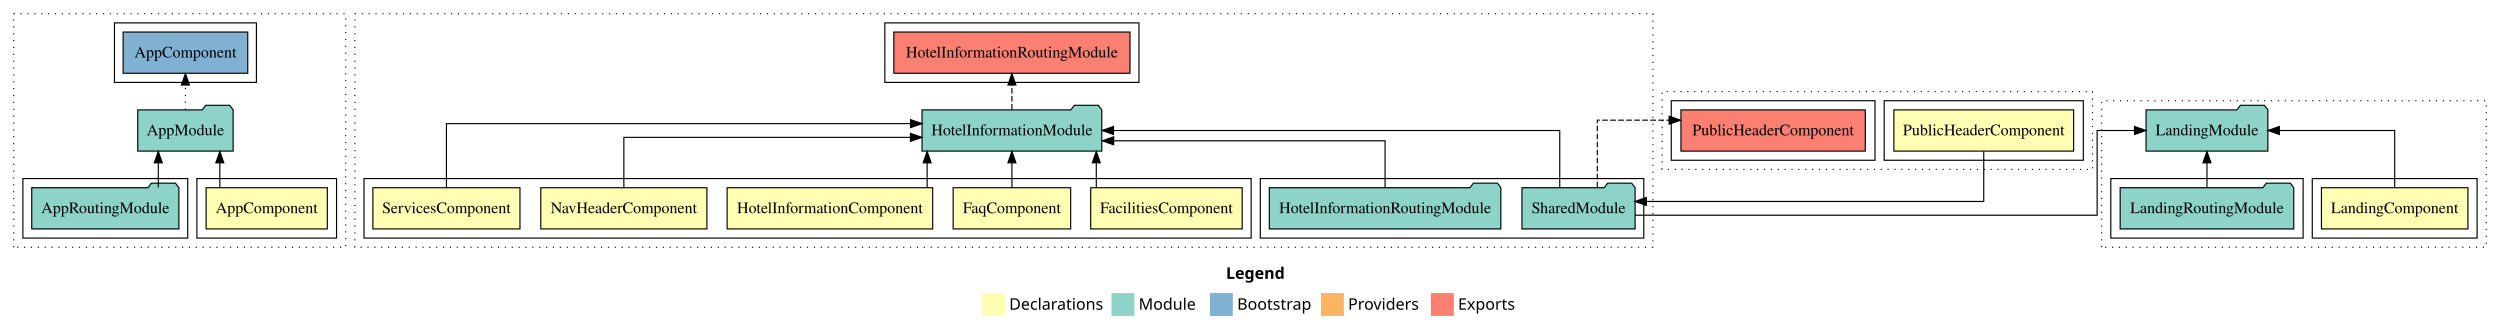
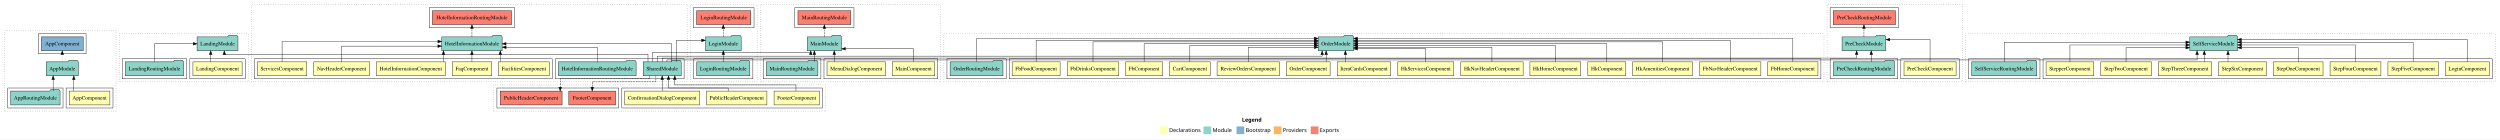
- <svg xmlns="http://www.w3.org/2000/svg" width="2184pt" height="290pt" viewBox="0.00 0.00 2184.00 290.00">
-   <g id="graph0" class="graph" transform="scale(1 1) rotate(0) translate(4 286)">
-     <polygon fill="white" stroke="transparent" points="-4,4 -4,-286 2180,-286 2180,4 -4,4" />
-     <text text-anchor="start" x="1067.01" y="-42.4" font-family="sans-serif" font-weight="bold" font-size="14.00">Legend</text>
-     <polygon fill="#ffffb3" stroke="transparent" points="854,-10 854,-30 874,-30 874,-10 854,-10" />
-     <text text-anchor="start" x="877.63" y="-15.4" font-family="sans-serif" font-size="14.00">  Declarations</text>
-     <polygon fill="#8dd3c7" stroke="transparent" points="967,-10 967,-30 987,-30 987,-10 967,-10" />
-     <text text-anchor="start" x="990.73" y="-15.4" font-family="sans-serif" font-size="14.00">  Module</text>
-     <polygon fill="#80b1d3" stroke="transparent" points="1053,-10 1053,-30 1073,-30 1073,-10 1053,-10" />
-     <text text-anchor="start" x="1076.78" y="-15.4" font-family="sans-serif" font-size="14.00">  Bootstrap</text>
-     <polygon fill="#fdb462" stroke="transparent" points="1150,-10 1150,-30 1170,-30 1170,-10 1150,-10" />
-     <text text-anchor="start" x="1173.67" y="-15.4" font-family="sans-serif" font-size="14.00">  Providers</text>
-     <polygon fill="#fb8072" stroke="transparent" points="1246,-10 1246,-30 1266,-30 1266,-10 1246,-10" />
-     <text text-anchor="start" x="1269.73" y="-15.4" font-family="sans-serif" font-size="14.00">  Exports</text>
+ <svg xmlns="http://www.w3.org/2000/svg" width="6505pt" height="363pt" viewBox="0.00 0.00 6505.00 363.00">
+   <g id="graph0" class="graph" transform="scale(1 1) rotate(0) translate(4 359)">
+     <polygon fill="white" stroke="transparent" points="-4,4 -4,-359 6501,-359 6501,4 -4,4" />
+     <text text-anchor="start" x="3227.51" y="-42.4" font-family="sans-serif" font-weight="bold" font-size="14.00">Legend</text>
+     <polygon fill="#ffffb3" stroke="transparent" points="3014.5,-10 3014.5,-30 3034.5,-30 3034.5,-10 3014.5,-10" />
+     <text text-anchor="start" x="3038.13" y="-15.4" font-family="sans-serif" font-size="14.00">  Declarations</text>
+     <polygon fill="#8dd3c7" stroke="transparent" points="3127.5,-10 3127.5,-30 3147.5,-30 3147.5,-10 3127.5,-10" />
+     <text text-anchor="start" x="3151.23" y="-15.4" font-family="sans-serif" font-size="14.00">  Module</text>
+     <polygon fill="#80b1d3" stroke="transparent" points="3213.5,-10 3213.5,-30 3233.5,-30 3233.5,-10 3213.5,-10" />
+     <text text-anchor="start" x="3237.28" y="-15.4" font-family="sans-serif" font-size="14.00">  Bootstrap</text>
+     <polygon fill="#fdb462" stroke="transparent" points="3310.5,-10 3310.5,-30 3330.5,-30 3330.5,-10 3310.5,-10" />
+     <text text-anchor="start" x="3334.17" y="-15.4" font-family="sans-serif" font-size="14.00">  Providers</text>
+     <polygon fill="#fb8072" stroke="transparent" points="3406.5,-10 3406.5,-30 3426.5,-30 3426.5,-10 3406.5,-10" />
+     <text text-anchor="start" x="3430.23" y="-15.4" font-family="sans-serif" font-size="14.00">  Exports</text>
    <g id="clust1" class="cluster">
-       <polygon fill="none" stroke="black" stroke-dasharray="1,5" points="8,-70 8,-274 298,-274 298,-70 8,-70" />
+       <polygon fill="none" stroke="black" stroke-dasharray="1,5" points="8,-70 8,-279 298,-279 298,-70 8,-70" />
    </g>
    <g id="clust2" class="cluster">
      <polygon fill="none" stroke="black" points="168,-78 168,-130 290,-130 290,-78 168,-78" />
    </g>
    <g id="clust4" class="cluster">
      <polygon fill="none" stroke="black" points="16,-78 16,-130 160,-130 160,-78 16,-78" />
    </g>
    <g id="clust6" class="cluster">
-       <polygon fill="none" stroke="black" points="96,-214 96,-266 220,-266 220,-214 96,-214" />
+       <polygon fill="none" stroke="black" points="96,-219 96,-271 220,-271 220,-219 96,-219" />
    </g>
    <g id="clust14" class="cluster">
-       <polygon fill="none" stroke="black" stroke-dasharray="1,5" points="306,-70 306,-274 1440,-274 1440,-70 306,-70" />
+       <polygon fill="none" stroke="black" stroke-dasharray="1,5" points="650,-146 650,-347 1784,-347 1784,-146 650,-146" />
    </g>
    <g id="clust15" class="cluster">
-       <polygon fill="none" stroke="black" points="314,-78 314,-130 1089,-130 1089,-78 314,-78" />
+       <polygon fill="none" stroke="black" points="658,-154 658,-206 1433,-206 1433,-154 658,-154" />
    </g>
    <g id="clust21" class="cluster">
-       <polygon fill="none" stroke="black" points="1097,-78 1097,-130 1432,-130 1432,-78 1097,-78" />
+       <polygon fill="none" stroke="black" points="1441,-154 1441,-206 1776,-206 1776,-154 1441,-154" />
    </g>
    <g id="clust22" class="cluster">
-       <polygon fill="none" stroke="black" points="769,-214 769,-266 991,-266 991,-214 769,-214" />
+       <polygon fill="none" stroke="black" points="1113,-287 1113,-339 1335,-339 1335,-287 1113,-287" />
    </g>
    <g id="clust31" class="cluster">
-       <polygon fill="none" stroke="black" stroke-dasharray="1,5" points="1832,-70 1832,-198 2168,-198 2168,-70 1832,-70" />
+       <polygon fill="none" stroke="black" stroke-dasharray="1,5" points="306,-146 306,-271 642,-271 642,-146 306,-146" />
    </g>
    <g id="clust32" class="cluster">
-       <polygon fill="none" stroke="black" points="2016,-78 2016,-130 2160,-130 2160,-78 2016,-78" />
+       <polygon fill="none" stroke="black" points="490,-154 490,-206 634,-206 634,-154 490,-154" />
    </g>
    <g id="clust34" class="cluster">
-       <polygon fill="none" stroke="black" points="1840,-78 1840,-130 2008,-130 2008,-78 1840,-78" />
-     </g>
-     <g id="clust50" class="cluster">
-       <polygon fill="none" stroke="black" stroke-dasharray="1,5" points="1448,-138 1448,-206 1824,-206 1824,-138 1448,-138" />
-     </g>
-     <g id="clust51" class="cluster">
-       <polygon fill="none" stroke="black" points="1642,-146 1642,-198 1816,-198 1816,-146 1642,-146" />
-     </g>
-     <g id="clust54" class="cluster">
-       <polygon fill="none" stroke="black" points="1456,-146 1456,-198 1634,-198 1634,-146 1456,-146" />
+       <polygon fill="none" stroke="black" points="314,-154 314,-206 482,-206 482,-154 314,-154" />
+     </g>
+     <g id="clust44" class="cluster">
+       <polygon fill="none" stroke="black" stroke-dasharray="1,5" points="1792,-146 1792,-347 1966,-347 1966,-146 1792,-146" />
+     </g>
+     <g id="clust46" class="cluster">
+       <polygon fill="none" stroke="black" points="1801,-154 1801,-206 1955,-206 1955,-154 1801,-154" />
+     </g>
+     <g id="clust47" class="cluster">
+       <polygon fill="none" stroke="black" points="1800,-287 1800,-339 1958,-339 1958,-287 1800,-287" />
+     </g>
+     <g id="clust56" class="cluster">
+       <polygon fill="none" stroke="black" stroke-dasharray="1,5" points="1974,-146 1974,-347 2444,-347 2444,-146 1974,-146" />
+     </g>
+     <g id="clust57" class="cluster">
+       <polygon fill="none" stroke="black" points="2140,-154 2140,-206 2436,-206 2436,-154 2140,-154" />
+     </g>
+     <g id="clust60" class="cluster">
+       <polygon fill="none" stroke="black" points="1982,-154 1982,-206 2132,-206 2132,-154 1982,-154" />
+     </g>
+     <g id="clust61" class="cluster">
+       <polygon fill="none" stroke="black" points="2064,-287 2064,-339 2218,-339 2218,-287 2064,-287" />
+     </g>
+     <g id="clust76" class="cluster">
+       <polygon fill="none" stroke="black" stroke-dasharray="1,5" points="2452,-146 2452,-271 4742,-271 4742,-146 2452,-146" />
+     </g>
+     <g id="clust77" class="cluster">
+       <polygon fill="none" stroke="black" points="2622,-154 2622,-206 4734,-206 4734,-154 2622,-154" />
+     </g>
+     <g id="clust92" class="cluster">
+       <polygon fill="none" stroke="black" points="2460,-154 2460,-206 2614,-206 2614,-154 2460,-154" />
+     </g>
+     <g id="clust102" class="cluster">
+       <polygon fill="none" stroke="black" stroke-dasharray="1,5" points="4750,-146 4750,-347 5102,-347 5102,-146 4750,-146" />
+     </g>
+     <g id="clust103" class="cluster">
+       <polygon fill="none" stroke="black" points="4942,-154 4942,-206 5094,-206 5094,-154 4942,-154" />
+     </g>
+     <g id="clust105" class="cluster">
+       <polygon fill="none" stroke="black" points="4758,-154 4758,-206 4934,-206 4934,-154 4758,-154" />
+     </g>
+     <g id="clust106" class="cluster">
+       <polygon fill="none" stroke="black" points="4758,-287 4758,-339 4936,-339 4936,-287 4758,-287" />
+     </g>
+     <g id="clust115" class="cluster">
+       <polygon fill="none" stroke="black" stroke-dasharray="1,5" points="5110,-146 5110,-271 6489,-271 6489,-146 5110,-146" />
+     </g>
+     <g id="clust116" class="cluster">
+       <polygon fill="none" stroke="black" points="5312,-154 5312,-206 6481,-206 6481,-154 5312,-154" />
+     </g>
+     <g id="clust125" class="cluster">
+       <polygon fill="none" stroke="black" points="5118,-154 5118,-206 5304,-206 5304,-154 5118,-154" />
+     </g>
+     <g id="clust135" class="cluster">
+       <polygon fill="none" stroke="black" stroke-dasharray="1,5" points="1281,-70 1281,-138 2144,-138 2144,-70 1281,-70" />
+     </g>
+     <g id="clust136" class="cluster">
+       <polygon fill="none" stroke="black" points="1614,-78 1614,-130 2136,-130 2136,-78 1614,-78" />
+     </g>
+     <g id="clust141" class="cluster">
+       <polygon fill="none" stroke="black" points="1289,-78 1289,-130 1606,-130 1606,-78 1289,-78" />
    </g>
    <g id="node1" class="node">
      <polygon fill="#ffffb3" stroke="black" points="281.94,-122 176.06,-122 176.06,-86 281.94,-86 281.94,-122" />
      <text text-anchor="middle" x="229" y="-99.8" font-family="Times,serif" font-size="14.00">AppComponent</text>
    </g>
    <g id="node2" class="node">
-       <polygon fill="#8dd3c7" stroke="black" points="199.66,-190 196.66,-194 175.66,-194 172.66,-190 116.34,-190 116.34,-154 199.66,-154 199.66,-190" />
-       <text text-anchor="middle" x="158" y="-167.8" font-family="Times,serif" font-size="14.00">AppModule</text>
+       <polygon fill="#8dd3c7" stroke="black" points="199.66,-198 196.66,-202 175.66,-202 172.66,-198 116.34,-198 116.34,-162 199.66,-162 199.66,-198" />
+       <text text-anchor="middle" x="158" y="-175.8" font-family="Times,serif" font-size="14.00">AppModule</text>
    </g>
    <g id="edge1" class="edge">
-       <path fill="none" stroke="black" d="M188.05,-122.22C188.05,-122.22 188.05,-143.73 188.05,-143.73" />
-       <polygon fill="black" stroke="black" points="184.55,-143.73 188.05,-153.73 191.55,-143.73 184.55,-143.73" />
+       <path fill="none" stroke="black" d="M188.05,-122.01C188.05,-122.01 188.05,-151.85 188.05,-151.85" />
+       <polygon fill="black" stroke="black" points="184.55,-151.85 188.05,-161.85 191.55,-151.85 184.55,-151.85" />
    </g>
    <g id="node4" class="node">
-       <polygon fill="#80b1d3" stroke="black" points="212.44,-258 103.56,-258 103.56,-222 212.44,-222 212.44,-258" />
-       <text text-anchor="middle" x="158" y="-235.8" font-family="Times,serif" font-size="14.00">AppComponent </text>
+       <polygon fill="#80b1d3" stroke="black" points="212.44,-263 103.56,-263 103.56,-227 212.44,-227 212.44,-263" />
+       <text text-anchor="middle" x="158" y="-240.8" font-family="Times,serif" font-size="14.00">AppComponent </text>
    </g>
    <g id="edge3" class="edge">
-       <path fill="none" stroke="black" stroke-dasharray="1,5" d="M158,-190.22C158,-190.22 158,-211.73 158,-211.73" />
-       <polygon fill="black" stroke="black" points="154.5,-211.73 158,-221.73 161.5,-211.73 154.5,-211.73" />
+       <path fill="none" stroke="black" stroke-dasharray="1,5" d="M158,-198.11C158,-198.11 158,-216.99 158,-216.99" />
+       <polygon fill="black" stroke="black" points="154.5,-216.99 158,-226.99 161.5,-216.99 154.5,-216.99" />
    </g>
    <g id="node3" class="node">
      <polygon fill="#8dd3c7" stroke="black" points="152.27,-122 149.27,-126 128.27,-126 125.27,-122 23.73,-122 23.73,-86 152.27,-86 152.27,-122" />
      <text text-anchor="middle" x="88" y="-99.8" font-family="Times,serif" font-size="14.00">AppRoutingModule</text>
    </g>
    <g id="edge2" class="edge">
-       <path fill="none" stroke="black" d="M134.28,-122.22C134.28,-122.22 134.28,-143.73 134.28,-143.73" />
-       <polygon fill="black" stroke="black" points="130.78,-143.73 134.28,-153.73 137.78,-143.73 130.78,-143.73" />
+       <path fill="none" stroke="black" d="M134.28,-122.01C134.28,-122.01 134.28,-151.85 134.28,-151.85" />
+       <polygon fill="black" stroke="black" points="130.78,-151.85 134.28,-161.85 137.78,-151.85 130.78,-151.85" />
    </g>
    <g id="node5" class="node">
-       <polygon fill="#ffffb3" stroke="black" points="1081.16,-122 948.84,-122 948.84,-86 1081.16,-86 1081.16,-122" />
-       <text text-anchor="middle" x="1015" y="-99.8" font-family="Times,serif" font-size="14.00">FacilitiesComponent</text>
+       <polygon fill="#ffffb3" stroke="black" points="1425.16,-198 1292.84,-198 1292.84,-162 1425.16,-162 1425.16,-198" />
+       <text text-anchor="middle" x="1359" y="-175.8" font-family="Times,serif" font-size="14.00">FacilitiesComponent</text>
    </g>
    <g id="node10" class="node">
-       <polygon fill="#8dd3c7" stroke="black" points="958.52,-190 955.52,-194 934.52,-194 931.52,-190 801.48,-190 801.48,-154 958.52,-154 958.52,-190" />
-       <text text-anchor="middle" x="880" y="-167.8" font-family="Times,serif" font-size="14.00">HotelInformationModule</text>
+       <polygon fill="#8dd3c7" stroke="black" points="1302.52,-263 1299.52,-267 1278.52,-267 1275.52,-263 1145.48,-263 1145.48,-227 1302.52,-227 1302.52,-263" />
+       <text text-anchor="middle" x="1224" y="-240.8" font-family="Times,serif" font-size="14.00">HotelInformationModule</text>
    </g>
    <g id="edge4" class="edge">
-       <path fill="none" stroke="black" d="M953.72,-122.22C953.72,-122.22 953.72,-143.73 953.72,-143.73" />
-       <polygon fill="black" stroke="black" points="950.22,-143.73 953.72,-153.73 957.22,-143.73 950.22,-143.73" />
+       <path fill="none" stroke="black" d="M1297.72,-198.11C1297.72,-198.11 1297.72,-216.99 1297.72,-216.99" />
+       <polygon fill="black" stroke="black" points="1294.22,-216.99 1297.72,-226.99 1301.22,-216.99 1294.22,-216.99" />
    </g>
    <g id="node6" class="node">
-       <polygon fill="#ffffb3" stroke="black" points="931.33,-122 828.67,-122 828.67,-86 931.33,-86 931.33,-122" />
-       <text text-anchor="middle" x="880" y="-99.8" font-family="Times,serif" font-size="14.00">FaqComponent</text>
+       <polygon fill="#ffffb3" stroke="black" points="1275.33,-198 1172.67,-198 1172.67,-162 1275.33,-162 1275.33,-198" />
+       <text text-anchor="middle" x="1224" y="-175.8" font-family="Times,serif" font-size="14.00">FaqComponent</text>
    </g>
    <g id="edge5" class="edge">
-       <path fill="none" stroke="black" d="M880,-122.22C880,-122.22 880,-143.73 880,-143.73" />
-       <polygon fill="black" stroke="black" points="876.5,-143.73 880,-153.73 883.5,-143.73 876.5,-143.73" />
+       <path fill="none" stroke="black" d="M1224,-198.11C1224,-198.11 1224,-216.99 1224,-216.99" />
+       <polygon fill="black" stroke="black" points="1220.5,-216.99 1224,-226.99 1227.5,-216.99 1220.5,-216.99" />
    </g>
    <g id="node7" class="node">
-       <polygon fill="#ffffb3" stroke="black" points="810.8,-122 631.2,-122 631.2,-86 810.8,-86 810.8,-122" />
-       <text text-anchor="middle" x="721" y="-99.8" font-family="Times,serif" font-size="14.00">HotelInformationComponent</text>
+       <polygon fill="#ffffb3" stroke="black" points="1154.8,-198 975.2,-198 975.2,-162 1154.8,-162 1154.8,-198" />
+       <text text-anchor="middle" x="1065" y="-175.8" font-family="Times,serif" font-size="14.00">HotelInformationComponent</text>
    </g>
    <g id="edge6" class="edge">
-       <path fill="none" stroke="black" d="M805.95,-122.22C805.95,-122.22 805.95,-143.73 805.95,-143.73" />
-       <polygon fill="black" stroke="black" points="802.45,-143.73 805.95,-153.73 809.45,-143.73 802.45,-143.73" />
+       <path fill="none" stroke="black" d="M1149.95,-198.11C1149.95,-198.11 1149.95,-216.99 1149.95,-216.99" />
+       <polygon fill="black" stroke="black" points="1146.45,-216.99 1149.95,-226.99 1153.45,-216.99 1146.45,-216.99" />
    </g>
    <g id="node8" class="node">
-       <polygon fill="#ffffb3" stroke="black" points="613.56,-122 468.44,-122 468.44,-86 613.56,-86 613.56,-122" />
-       <text text-anchor="middle" x="541" y="-99.8" font-family="Times,serif" font-size="14.00">NavHeaderComponent</text>
+       <polygon fill="#ffffb3" stroke="black" points="957.56,-198 812.44,-198 812.44,-162 957.56,-162 957.56,-198" />
+       <text text-anchor="middle" x="885" y="-175.8" font-family="Times,serif" font-size="14.00">NavHeaderComponent</text>
    </g>
    <g id="edge7" class="edge">
-       <path fill="none" stroke="black" d="M541,-122.27C541,-140.56 541,-166 541,-166 541,-166 791.37,-166 791.37,-166" />
-       <polygon fill="black" stroke="black" points="791.37,-169.5 801.37,-166 791.37,-162.5 791.37,-169.5" />
+       <path fill="none" stroke="black" d="M885,-198.02C885,-215.37 885,-239 885,-239 885,-239 1135.37,-239 1135.37,-239" />
+       <polygon fill="black" stroke="black" points="1135.37,-242.5 1145.37,-239 1135.37,-235.5 1135.37,-242.5" />
    </g>
    <g id="node9" class="node">
-       <polygon fill="#ffffb3" stroke="black" points="450.25,-122 321.75,-122 321.75,-86 450.25,-86 450.25,-122" />
-       <text text-anchor="middle" x="386" y="-99.8" font-family="Times,serif" font-size="14.00">ServicesComponent</text>
+       <polygon fill="#ffffb3" stroke="black" points="794.25,-198 665.75,-198 665.75,-162 794.25,-162 794.25,-198" />
+       <text text-anchor="middle" x="730" y="-175.8" font-family="Times,serif" font-size="14.00">ServicesComponent</text>
    </g>
    <g id="edge8" class="edge">
-       <path fill="none" stroke="black" d="M386,-122.29C386,-144.21 386,-178 386,-178 386,-178 791.45,-178 791.45,-178" />
-       <polygon fill="black" stroke="black" points="791.45,-181.5 801.45,-178 791.45,-174.5 791.45,-181.5" />
+       <path fill="none" stroke="black" d="M730,-198.28C730,-219.32 730,-251 730,-251 730,-251 1135.45,-251 1135.45,-251" />
+       <polygon fill="black" stroke="black" points="1135.45,-254.5 1145.45,-251 1135.45,-247.5 1135.45,-254.5" />
    </g>
    <g id="node13" class="node">
-       <polygon fill="#fb8072" stroke="black" points="983.14,-258 776.86,-258 776.86,-222 983.14,-222 983.14,-258" />
-       <text text-anchor="middle" x="880" y="-235.8" font-family="Times,serif" font-size="14.00">HotelInformationRoutingModule </text>
+       <polygon fill="#fb8072" stroke="black" points="1327.14,-331 1120.86,-331 1120.86,-295 1327.14,-295 1327.14,-331" />
+       <text text-anchor="middle" x="1224" y="-308.8" font-family="Times,serif" font-size="14.00">HotelInformationRoutingModule </text>
    </g>
    <g id="edge11" class="edge">
-       <path fill="none" stroke="black" stroke-dasharray="5,2" d="M880,-190.22C880,-190.22 880,-211.73 880,-211.73" />
-       <polygon fill="black" stroke="black" points="876.5,-211.73 880,-221.73 883.5,-211.73 876.5,-211.73" />
+       <path fill="none" stroke="black" stroke-dasharray="5,2" d="M1224,-263.22C1224,-263.22 1224,-284.73 1224,-284.73" />
+       <polygon fill="black" stroke="black" points="1220.5,-284.73 1224,-294.73 1227.5,-284.73 1220.5,-284.73" />
    </g>
    <g id="node11" class="node">
-       <polygon fill="#8dd3c7" stroke="black" points="1307.14,-122 1304.14,-126 1283.14,-126 1280.14,-122 1104.86,-122 1104.86,-86 1307.14,-86 1307.14,-122" />
-       <text text-anchor="middle" x="1206" y="-99.8" font-family="Times,serif" font-size="14.00">HotelInformationRoutingModule</text>
+       <polygon fill="#8dd3c7" stroke="black" points="1651.14,-198 1648.14,-202 1627.14,-202 1624.14,-198 1448.86,-198 1448.86,-162 1651.14,-162 1651.14,-198" />
+       <text text-anchor="middle" x="1550" y="-175.8" font-family="Times,serif" font-size="14.00">HotelInformationRoutingModule</text>
    </g>
    <g id="edge9" class="edge">
-       <path fill="none" stroke="black" d="M1206,-122.02C1206,-139.37 1206,-163 1206,-163 1206,-163 968.92,-163 968.92,-163" />
-       <polygon fill="black" stroke="black" points="968.92,-159.5 958.92,-163 968.92,-166.5 968.92,-159.5" />
+       <path fill="none" stroke="black" d="M1550,-198.03C1550,-214.4 1550,-236 1550,-236 1550,-236 1312.92,-236 1312.92,-236" />
+       <polygon fill="black" stroke="black" points="1312.92,-232.5 1302.92,-236 1312.92,-239.5 1312.92,-232.5" />
    </g>
    <g id="node12" class="node">
-       <polygon fill="#8dd3c7" stroke="black" points="1424.42,-122 1421.42,-126 1400.42,-126 1397.42,-122 1325.58,-122 1325.58,-86 1424.42,-86 1424.42,-122" />
-       <text text-anchor="middle" x="1375" y="-99.8" font-family="Times,serif" font-size="14.00">SharedModule</text>
+       <polygon fill="#8dd3c7" stroke="black" points="1768.42,-198 1765.42,-202 1744.42,-202 1741.42,-198 1669.58,-198 1669.58,-162 1768.42,-162 1768.42,-198" />
+       <text text-anchor="middle" x="1719" y="-175.8" font-family="Times,serif" font-size="14.00">SharedModule</text>
    </g>
    <g id="edge10" class="edge">
-       <path fill="none" stroke="black" d="M1358.6,-122.22C1358.6,-142.37 1358.6,-172 1358.6,-172 1358.6,-172 968.76,-172 968.76,-172" />
-       <polygon fill="black" stroke="black" points="968.76,-168.5 958.76,-172 968.76,-175.5 968.76,-168.5" />
+       <path fill="none" stroke="black" d="M1743.61,-198.11C1743.61,-217.34 1743.61,-245 1743.61,-245 1743.61,-245 1312.63,-245 1312.63,-245" />
+       <polygon fill="black" stroke="black" points="1312.63,-241.5 1302.63,-245 1312.63,-248.5 1312.63,-241.5" />
    </g>
    <g id="node15" class="node">
-       <polygon fill="#8dd3c7" stroke="black" points="1977.21,-190 1974.21,-194 1953.21,-194 1950.21,-190 1870.79,-190 1870.79,-154 1977.21,-154 1977.21,-190" />
-       <text text-anchor="middle" x="1924" y="-167.8" font-family="Times,serif" font-size="14.00">LandingModule</text>
+       <polygon fill="#8dd3c7" stroke="black" points="615.21,-263 612.21,-267 591.21,-267 588.21,-263 508.79,-263 508.79,-227 615.21,-227 615.21,-263" />
+       <text text-anchor="middle" x="562" y="-240.8" font-family="Times,serif" font-size="14.00">LandingModule</text>
    </g>
    <g id="edge14" class="edge">
-       <path fill="none" stroke="black" d="M1424.35,-98C1541.77,-98 1828.05,-98 1828.05,-98 1828.05,-98 1828.05,-172 1828.05,-172 1828.05,-172 1860.69,-172 1860.69,-172" />
-       <polygon fill="black" stroke="black" points="1860.69,-175.5 1870.69,-172 1860.69,-168.5 1860.69,-175.5" />
+       <path fill="none" stroke="black" d="M1682.09,-198.11C1682.09,-207.9 1682.09,-218 1682.09,-218 1682.09,-218 579.7,-218 579.7,-218 579.7,-218 579.7,-218.88 579.7,-218.88" />
+       <polygon fill="black" stroke="black" points="576.2,-216.84 579.7,-226.84 583.2,-216.84 576.2,-216.84" />
    </g>
    <g id="node18" class="node">
-       <polygon fill="#fb8072" stroke="black" points="1625.52,-190 1464.48,-190 1464.48,-154 1625.52,-154 1625.52,-190" />
-       <text text-anchor="middle" x="1545" y="-167.8" font-family="Times,serif" font-size="14.00">PublicHeaderComponent </text>
+       <polygon fill="#8dd3c7" stroke="black" points="1924.49,-263 1921.49,-267 1900.49,-267 1897.49,-263 1831.51,-263 1831.51,-227 1924.49,-227 1924.49,-263" />
+       <text text-anchor="middle" x="1878" y="-240.8" font-family="Times,serif" font-size="14.00">LoginModule</text>
    </g>
    <g id="edge16" class="edge">
-       <path fill="none" stroke="black" stroke-dasharray="5,2" d="M1391.4,-122.25C1391.4,-145.02 1391.4,-181 1391.4,-181 1391.4,-181 1454.15,-181 1454.15,-181" />
-       <polygon fill="black" stroke="black" points="1454.15,-184.5 1464.15,-181 1454.15,-177.5 1454.15,-184.5" />
+       <path fill="none" stroke="black" d="M1755.91,-198.29C1755.91,-220.21 1755.91,-254 1755.91,-254 1755.91,-254 1821.49,-254 1821.49,-254" />
+       <polygon fill="black" stroke="black" points="1821.49,-257.5 1831.49,-254 1821.49,-250.5 1821.49,-257.5" />
+     </g>
+     <g id="node22" class="node">
+       <polygon fill="#8dd3c7" stroke="black" points="2185.6,-263 2182.6,-267 2161.6,-267 2158.6,-263 2096.4,-263 2096.4,-227 2185.6,-227 2185.6,-263" />
+       <text text-anchor="middle" x="2141" y="-240.8" font-family="Times,serif" font-size="14.00">MainModule</text>
+     </g>
+     <g id="edge21" class="edge">
+       <path fill="none" stroke="black" d="M1694.39,-198.49C1694.39,-210.14 1694.39,-223 1694.39,-223 1694.39,-223 2105.67,-223 2105.67,-223 2105.67,-223 2105.67,-223.38 2105.67,-223.38" />
+       <polygon fill="black" stroke="black" points="2102.17,-216.83 2105.67,-226.83 2109.17,-216.83 2102.17,-216.83" />
+     </g>
+     <g id="node39" class="node">
+       <polygon fill="#8dd3c7" stroke="black" points="3518.19,-263 3515.19,-267 3494.19,-267 3491.19,-263 3425.81,-263 3425.81,-227 3518.19,-227 3518.19,-263" />
+       <text text-anchor="middle" x="3472" y="-240.8" font-family="Times,serif" font-size="14.00">OrderModule</text>
+     </g>
+     <g id="edge38" class="edge">
+       <path fill="none" stroke="black" d="M1706.7,-198.04C1706.7,-205.75 1706.7,-213 1706.7,-213 1706.7,-213 3436.27,-213 3436.27,-213 3436.27,-213 3436.27,-216.76 3436.27,-216.76" />
+       <polygon fill="black" stroke="black" points="3432.77,-216.76 3436.27,-226.76 3439.77,-216.76 3432.77,-216.76" />
+     </g>
+     <g id="node42" class="node">
+       <polygon fill="#8dd3c7" stroke="black" points="4902.97,-263 4899.97,-267 4878.97,-267 4875.97,-263 4789.03,-263 4789.03,-227 4902.97,-227 4902.97,-263" />
+       <text text-anchor="middle" x="4846" y="-240.8" font-family="Times,serif" font-size="14.00">PreCheckModule</text>
+     </g>
+     <g id="edge41" class="edge">
+       <path fill="none" stroke="black" d="M1719,-198.21C1719,-203.55 1719,-208 1719,-208 1719,-208 4827,-208 4827,-208 4827,-208 4827,-216.93 4827,-216.93" />
+       <polygon fill="black" stroke="black" points="4823.5,-216.93 4827,-226.93 4830.5,-216.93 4823.5,-216.93" />
+     </g>
+     <g id="node53" class="node">
+       <polygon fill="#8dd3c7" stroke="black" points="5818.08,-263 5815.08,-267 5794.08,-267 5791.08,-263 5693.92,-263 5693.92,-227 5818.08,-227 5818.08,-263" />
+       <text text-anchor="middle" x="5756" y="-240.8" font-family="Times,serif" font-size="14.00">SelfServiceModule</text>
+     </g>
+     <g id="edge52" class="edge">
+       <path fill="none" stroke="black" d="M1731.3,-198.12C1731.3,-200.97 1731.3,-203 1731.3,-203 1731.3,-203 5712.79,-203 5712.79,-203 5712.79,-203 5712.79,-216.94 5712.79,-216.94" />
+       <polygon fill="black" stroke="black" points="5709.29,-216.94 5712.79,-226.94 5716.29,-216.94 5709.29,-216.94" />
+     </g>
+     <g id="node58" class="node">
+       <polygon fill="#fb8072" stroke="black" points="1597.88,-122 1476.12,-122 1476.12,-86 1597.88,-86 1597.88,-122" />
+       <text text-anchor="middle" x="1537" y="-99.8" font-family="Times,serif" font-size="14.00">FooterComponent </text>
+     </g>
+     <g id="edge56" class="edge">
+       <path fill="none" stroke="black" stroke-dasharray="5,2" d="M1702.6,-161.81C1702.6,-153.72 1702.6,-146 1702.6,-146 1702.6,-146 1537,-146 1537,-146 1537,-146 1537,-132.06 1537,-132.06" />
+       <polygon fill="black" stroke="black" points="1540.5,-132.06 1537,-122.06 1533.5,-132.06 1540.5,-132.06" />
+     </g>
+     <g id="node59" class="node">
+       <polygon fill="#fb8072" stroke="black" points="1458.52,-122 1297.48,-122 1297.48,-86 1458.52,-86 1458.52,-122" />
+       <text text-anchor="middle" x="1378" y="-99.8" font-family="Times,serif" font-size="14.00">PublicHeaderComponent </text>
+     </g>
+     <g id="edge57" class="edge">
+       <path fill="none" stroke="black" stroke-dasharray="5,2" d="M1686.19,-161.94C1686.19,-157.51 1686.19,-154 1686.19,-154 1686.19,-154 1453.6,-154 1453.6,-154 1453.6,-154 1453.6,-132.05 1453.6,-132.05" />
+       <polygon fill="black" stroke="black" points="1457.1,-132.05 1453.6,-122.05 1450.1,-132.05 1457.1,-132.05" />
    </g>
    <g id="node14" class="node">
-       <polygon fill="#ffffb3" stroke="black" points="2151.99,-122 2024.01,-122 2024.01,-86 2151.99,-86 2151.99,-122" />
-       <text text-anchor="middle" x="2088" y="-99.8" font-family="Times,serif" font-size="14.00">LandingComponent</text>
+       <polygon fill="#ffffb3" stroke="black" points="625.99,-198 498.01,-198 498.01,-162 625.99,-162 625.99,-198" />
+       <text text-anchor="middle" x="562" y="-175.8" font-family="Times,serif" font-size="14.00">LandingComponent</text>
    </g>
    <g id="edge12" class="edge">
-       <path fill="none" stroke="black" d="M2088,-122.22C2088,-142.37 2088,-172 2088,-172 2088,-172 1987.25,-172 1987.25,-172" />
-       <polygon fill="black" stroke="black" points="1987.25,-168.5 1977.25,-172 1987.25,-175.5 1987.25,-168.5" />
+       <path fill="none" stroke="black" d="M544.3,-198.11C544.3,-198.11 544.3,-216.99 544.3,-216.99" />
+       <polygon fill="black" stroke="black" points="540.8,-216.99 544.3,-226.99 547.8,-216.99 540.8,-216.99" />
    </g>
    <g id="node16" class="node">
-       <polygon fill="#8dd3c7" stroke="black" points="1999.83,-122 1996.83,-126 1975.83,-126 1972.83,-122 1848.17,-122 1848.17,-86 1999.83,-86 1999.83,-122" />
-       <text text-anchor="middle" x="1924" y="-99.8" font-family="Times,serif" font-size="14.00">LandingRoutingModule</text>
+       <polygon fill="#8dd3c7" stroke="black" points="473.83,-198 470.83,-202 449.83,-202 446.83,-198 322.17,-198 322.17,-162 473.83,-162 473.83,-198" />
+       <text text-anchor="middle" x="398" y="-175.8" font-family="Times,serif" font-size="14.00">LandingRoutingModule</text>
    </g>
    <g id="edge13" class="edge">
-       <path fill="none" stroke="black" d="M1924,-122.22C1924,-122.22 1924,-143.73 1924,-143.73" />
-       <polygon fill="black" stroke="black" points="1920.5,-143.73 1924,-153.73 1927.5,-143.73 1920.5,-143.73" />
+       <path fill="none" stroke="black" d="M398,-198.11C398,-217.34 398,-245 398,-245 398,-245 498.75,-245 498.75,-245" />
+       <polygon fill="black" stroke="black" points="498.75,-248.5 508.75,-245 498.75,-241.5 498.75,-248.5" />
    </g>
    <g id="node17" class="node">
-       <polygon fill="#ffffb3" stroke="black" points="1807.52,-190 1650.48,-190 1650.48,-154 1807.52,-154 1807.52,-190" />
-       <text text-anchor="middle" x="1729" y="-167.8" font-family="Times,serif" font-size="14.00">PublicHeaderComponent</text>
+       <polygon fill="#8dd3c7" stroke="black" points="1947.11,-198 1944.11,-202 1923.11,-202 1920.11,-198 1808.89,-198 1808.89,-162 1947.11,-162 1947.11,-198" />
+       <text text-anchor="middle" x="1878" y="-175.8" font-family="Times,serif" font-size="14.00">LoginRoutingModule</text>
    </g>
    <g id="edge15" class="edge">
-       <path fill="none" stroke="black" d="M1729,-153.73C1729,-135.44 1729,-110 1729,-110 1729,-110 1434.22,-110 1434.22,-110" />
-       <polygon fill="black" stroke="black" points="1434.22,-106.5 1424.22,-110 1434.22,-113.5 1434.22,-106.5" />
+       <path fill="none" stroke="black" d="M1878,-198.11C1878,-198.11 1878,-216.99 1878,-216.99" />
+       <polygon fill="black" stroke="black" points="1874.5,-216.99 1878,-226.99 1881.5,-216.99 1874.5,-216.99" />
+     </g>
+     <g id="node19" class="node">
+       <polygon fill="#fb8072" stroke="black" points="1949.61,-331 1808.39,-331 1808.39,-295 1949.61,-295 1949.61,-331" />
+       <text text-anchor="middle" x="1879" y="-308.8" font-family="Times,serif" font-size="14.00">LoginRoutingModule </text>
+     </g>
+     <g id="edge17" class="edge">
+       <path fill="none" stroke="black" stroke-dasharray="5,2" d="M1878,-263.22C1878,-263.22 1878,-284.73 1878,-284.73" />
+       <polygon fill="black" stroke="black" points="1874.5,-284.73 1878,-294.73 1881.5,-284.73 1874.5,-284.73" />
+     </g>
+     <g id="node20" class="node">
+       <polygon fill="#ffffb3" stroke="black" points="2428.38,-198 2317.62,-198 2317.62,-162 2428.38,-162 2428.38,-198" />
+       <text text-anchor="middle" x="2373" y="-175.8" font-family="Times,serif" font-size="14.00">MainComponent</text>
+     </g>
+     <g id="edge18" class="edge">
+       <path fill="none" stroke="black" d="M2373,-198.19C2373,-213.18 2373,-232 2373,-232 2373,-232 2195.73,-232 2195.73,-232" />
+       <polygon fill="black" stroke="black" points="2195.73,-228.5 2185.73,-232 2195.73,-235.5 2195.73,-228.5" />
+     </g>
+     <g id="node21" class="node">
+       <polygon fill="#ffffb3" stroke="black" points="2300.09,-198 2147.91,-198 2147.91,-162 2300.09,-162 2300.09,-198" />
+       <text text-anchor="middle" x="2224" y="-175.8" font-family="Times,serif" font-size="14.00">MenuDialogComponent</text>
+     </g>
+     <g id="edge19" class="edge">
+       <path fill="none" stroke="black" d="M2166.75,-198.11C2166.75,-198.11 2166.75,-216.99 2166.75,-216.99" />
+       <polygon fill="black" stroke="black" points="2163.25,-216.99 2166.75,-226.99 2170.25,-216.99 2163.25,-216.99" />
+     </g>
+     <g id="node24" class="node">
+       <polygon fill="#fb8072" stroke="black" points="2209.72,-331 2072.28,-331 2072.28,-295 2209.72,-295 2209.72,-331" />
+       <text text-anchor="middle" x="2141" y="-308.8" font-family="Times,serif" font-size="14.00">MainRoutingModule </text>
+     </g>
+     <g id="edge22" class="edge">
+       <path fill="none" stroke="black" stroke-dasharray="5,2" d="M2141,-263.22C2141,-263.22 2141,-284.73 2141,-284.73" />
+       <polygon fill="black" stroke="black" points="2137.5,-284.73 2141,-294.73 2144.5,-284.73 2137.5,-284.73" />
+     </g>
+     <g id="node23" class="node">
+       <polygon fill="#8dd3c7" stroke="black" points="2124.22,-198 2121.22,-202 2100.22,-202 2097.22,-198 1989.78,-198 1989.78,-162 2124.22,-162 2124.22,-198" />
+       <text text-anchor="middle" x="2057" y="-175.8" font-family="Times,serif" font-size="14.00">MainRoutingModule</text>
+     </g>
+     <g id="edge20" class="edge">
+       <path fill="none" stroke="black" d="M2114.89,-198.11C2114.89,-198.11 2114.89,-216.99 2114.89,-216.99" />
+       <polygon fill="black" stroke="black" points="2111.39,-216.99 2114.89,-226.99 2118.39,-216.99 2111.39,-216.99" />
+     </g>
+     <g id="node25" class="node">
+       <polygon fill="#ffffb3" stroke="black" points="3144.94,-198 3039.06,-198 3039.06,-162 3144.94,-162 3144.94,-198" />
+       <text text-anchor="middle" x="3092" y="-175.8" font-family="Times,serif" font-size="14.00">CartComponent</text>
+     </g>
+     <g id="edge23" class="edge">
+       <path fill="none" stroke="black" d="M3092,-198.3C3092,-216.27 3092,-241 3092,-241 3092,-241 3415.78,-241 3415.78,-241" />
+       <polygon fill="black" stroke="black" points="3415.78,-244.5 3425.78,-241 3415.78,-237.5 3415.78,-244.5" />
+     </g>
+     <g id="node26" class="node">
+       <polygon fill="#ffffb3" stroke="black" points="3021.12,-198 2924.88,-198 2924.88,-162 3021.12,-162 3021.12,-198" />
+       <text text-anchor="middle" x="2973" y="-175.8" font-family="Times,serif" font-size="14.00">FbComponent</text>
+     </g>
+     <g id="edge24" class="edge">
+       <path fill="none" stroke="black" d="M2973,-198.11C2973,-217.34 2973,-245 2973,-245 2973,-245 3415.5,-245 3415.5,-245" />
+       <polygon fill="black" stroke="black" points="3415.5,-248.5 3425.5,-245 3415.5,-241.5 3415.5,-248.5" />
+     </g>
+     <g id="node27" class="node">
+       <polygon fill="#ffffb3" stroke="black" points="2907.22,-198 2772.78,-198 2772.78,-162 2907.22,-162 2907.22,-198" />
+       <text text-anchor="middle" x="2840" y="-175.8" font-family="Times,serif" font-size="14.00">FbDrinksComponent</text>
+     </g>
+     <g id="edge25" class="edge">
+       <path fill="none" stroke="black" d="M2840,-198.03C2840,-218.77 2840,-250 2840,-250 2840,-250 3415.78,-250 3415.78,-250" />
+       <polygon fill="black" stroke="black" points="3415.78,-253.5 3425.78,-250 3415.78,-246.5 3415.78,-253.5" />
+     </g>
+     <g id="node28" class="node">
+       <polygon fill="#ffffb3" stroke="black" points="2754.4,-198 2629.6,-198 2629.6,-162 2754.4,-162 2754.4,-198" />
+       <text text-anchor="middle" x="2692" y="-175.8" font-family="Times,serif" font-size="14.00">FbFoodComponent</text>
+     </g>
+     <g id="edge26" class="edge">
+       <path fill="none" stroke="black" d="M2692,-198.29C2692,-220.21 2692,-254 2692,-254 2692,-254 3415.83,-254 3415.83,-254" />
+       <polygon fill="black" stroke="black" points="3415.83,-257.5 3425.83,-254 3415.83,-250.5 3415.83,-257.5" />
+     </g>
+     <g id="node29" class="node">
+       <polygon fill="#ffffb3" stroke="black" points="4726.33,-198 4595.67,-198 4595.67,-162 4726.33,-162 4726.33,-198" />
+       <text text-anchor="middle" x="4661" y="-175.8" font-family="Times,serif" font-size="14.00">FbHomeComponent</text>
+     </g>
+     <g id="edge27" class="edge">
+       <path fill="none" stroke="black" d="M4661,-198.32C4661,-221.66 4661,-259 4661,-259 4661,-259 3528.25,-259 3528.25,-259" />
+       <polygon fill="black" stroke="black" points="3528.25,-255.5 3518.25,-259 3528.25,-262.5 3528.25,-255.5" />
+     </g>
+     <g id="node30" class="node">
+       <polygon fill="#ffffb3" stroke="black" points="4577.85,-198 4418.15,-198 4418.15,-162 4577.85,-162 4577.85,-198" />
+       <text text-anchor="middle" x="4498" y="-175.8" font-family="Times,serif" font-size="14.00">FbNavHeaderComponent</text>
+     </g>
+     <g id="edge28" class="edge">
+       <path fill="none" stroke="black" d="M4498,-198.29C4498,-220.21 4498,-254 4498,-254 4498,-254 3528.41,-254 3528.41,-254" />
+       <polygon fill="black" stroke="black" points="3528.41,-250.5 3518.41,-254 3528.41,-257.5 3528.41,-250.5" />
+     </g>
+     <g id="node31" class="node">
+       <polygon fill="#ffffb3" stroke="black" points="4399.98,-198 4244.02,-198 4244.02,-162 4399.98,-162 4399.98,-198" />
+       <text text-anchor="middle" x="4322" y="-175.8" font-family="Times,serif" font-size="14.00">HkAmenitiesComponent</text>
+     </g>
+     <g id="edge29" class="edge">
+       <path fill="none" stroke="black" d="M4322,-198.03C4322,-218.77 4322,-250 4322,-250 4322,-250 3528.3,-250 3528.3,-250" />
+       <polygon fill="black" stroke="black" points="3528.3,-246.5 3518.3,-250 3528.3,-253.5 3528.3,-246.5" />
+     </g>
+     <g id="node32" class="node">
+       <polygon fill="#ffffb3" stroke="black" points="4226.44,-198 4127.56,-198 4127.56,-162 4226.44,-162 4226.44,-198" />
+       <text text-anchor="middle" x="4177" y="-175.8" font-family="Times,serif" font-size="14.00">HkComponent</text>
+     </g>
+     <g id="edge30" class="edge">
+       <path fill="none" stroke="black" d="M4177,-198.11C4177,-217.34 4177,-245 4177,-245 4177,-245 3528.26,-245 3528.26,-245" />
+       <polygon fill="black" stroke="black" points="3528.26,-241.5 3518.26,-245 3528.26,-248.5 3528.26,-241.5" />
+     </g>
+     <g id="node33" class="node">
+       <polygon fill="#ffffb3" stroke="black" points="4109.15,-198 3976.85,-198 3976.85,-162 4109.15,-162 4109.15,-198" />
+       <text text-anchor="middle" x="4043" y="-175.8" font-family="Times,serif" font-size="14.00">HkHomeComponent</text>
+     </g>
+     <g id="edge31" class="edge">
+       <path fill="none" stroke="black" d="M4043,-198.3C4043,-216.27 4043,-241 4043,-241 4043,-241 3528.24,-241 3528.24,-241" />
+       <polygon fill="black" stroke="black" points="3528.24,-237.5 3518.24,-241 3528.24,-244.5 3528.24,-237.5" />
+     </g>
+     <g id="node34" class="node">
+       <polygon fill="#ffffb3" stroke="black" points="3959.17,-198 3796.83,-198 3796.83,-162 3959.17,-162 3959.17,-198" />
+       <text text-anchor="middle" x="3878" y="-175.8" font-family="Times,serif" font-size="14.00">HkNavHeaderComponent</text>
+     </g>
+     <g id="edge32" class="edge">
+       <path fill="none" stroke="black" d="M3878,-198.03C3878,-214.4 3878,-236 3878,-236 3878,-236 3528.18,-236 3528.18,-236" />
+       <polygon fill="black" stroke="black" points="3528.18,-232.5 3518.18,-236 3528.18,-239.5 3528.18,-232.5" />
+     </g>
+     <g id="node35" class="node">
+       <polygon fill="#ffffb3" stroke="black" points="3778.86,-198 3633.14,-198 3633.14,-162 3778.86,-162 3778.86,-198" />
+       <text text-anchor="middle" x="3706" y="-175.8" font-family="Times,serif" font-size="14.00">HkServicesComponent</text>
+     </g>
+     <g id="edge33" class="edge">
+       <path fill="none" stroke="black" d="M3706,-198.19C3706,-213.18 3706,-232 3706,-232 3706,-232 3528.23,-232 3528.23,-232" />
+       <polygon fill="black" stroke="black" points="3528.23,-228.5 3518.23,-232 3528.23,-235.5 3528.23,-228.5" />
+     </g>
+     <g id="node36" class="node">
+       <polygon fill="#ffffb3" stroke="black" points="3614.65,-198 3475.35,-198 3475.35,-162 3614.65,-162 3614.65,-198" />
+       <text text-anchor="middle" x="3545" y="-175.8" font-family="Times,serif" font-size="14.00">ItemCardsComponent</text>
+     </g>
+     <g id="edge34" class="edge">
+       <path fill="none" stroke="black" d="M3496.64,-198.11C3496.64,-198.11 3496.64,-216.99 3496.64,-216.99" />
+       <polygon fill="black" stroke="black" points="3493.14,-216.99 3496.64,-226.99 3500.14,-216.99 3493.14,-216.99" />
+     </g>
+     <g id="node37" class="node">
+       <polygon fill="#ffffb3" stroke="black" points="3456.97,-198 3343.03,-198 3343.03,-162 3456.97,-162 3456.97,-198" />
+       <text text-anchor="middle" x="3400" y="-175.8" font-family="Times,serif" font-size="14.00">OrderComponent</text>
+     </g>
+     <g id="edge35" class="edge">
+       <path fill="none" stroke="black" d="M3446.63,-198.11C3446.63,-198.11 3446.63,-216.99 3446.63,-216.99" />
+       <polygon fill="black" stroke="black" points="3443.13,-216.99 3446.63,-226.99 3450.13,-216.99 3443.13,-216.99" />
+     </g>
+     <g id="node38" class="node">
+       <polygon fill="#ffffb3" stroke="black" points="3325.18,-198 3162.82,-198 3162.82,-162 3325.18,-162 3325.18,-198" />
+       <text text-anchor="middle" x="3244" y="-175.8" font-family="Times,serif" font-size="14.00">ReviewOrdersComponent</text>
+     </g>
+     <g id="edge36" class="edge">
+       <path fill="none" stroke="black" d="M3244,-198.03C3244,-214.4 3244,-236 3244,-236 3244,-236 3415.86,-236 3415.86,-236" />
+       <polygon fill="black" stroke="black" points="3415.86,-239.5 3425.86,-236 3415.86,-232.5 3415.86,-239.5" />
+     </g>
+     <g id="node40" class="node">
+       <polygon fill="#8dd3c7" stroke="black" points="2605.81,-198 2602.81,-202 2581.81,-202 2578.81,-198 2468.19,-198 2468.19,-162 2605.81,-162 2605.81,-198" />
+       <text text-anchor="middle" x="2537" y="-175.8" font-family="Times,serif" font-size="14.00">OrderRoutingModule</text>
+     </g>
+     <g id="edge37" class="edge">
+       <path fill="none" stroke="black" d="M2537,-198.32C2537,-221.66 2537,-259 2537,-259 2537,-259 3415.63,-259 3415.63,-259" />
+       <polygon fill="black" stroke="black" points="3415.63,-262.5 3425.63,-259 3415.63,-255.5 3415.63,-262.5" />
+     </g>
+     <g id="node41" class="node">
+       <polygon fill="#ffffb3" stroke="black" points="5085.76,-198 4950.24,-198 4950.24,-162 5085.76,-162 5085.76,-198" />
+       <text text-anchor="middle" x="5018" y="-175.8" font-family="Times,serif" font-size="14.00">PreCheckComponent</text>
+     </g>
+     <g id="edge39" class="edge">
+       <path fill="none" stroke="black" d="M5018,-198.01C5018,-220.49 5018,-256 5018,-256 5018,-256 4913.27,-256 4913.27,-256" />
+       <polygon fill="black" stroke="black" points="4913.27,-252.5 4903.27,-256 4913.27,-259.5 4913.27,-252.5" />
+     </g>
+     <g id="node44" class="node">
+       <polygon fill="#fb8072" stroke="black" points="4928.09,-331 4765.91,-331 4765.91,-295 4928.09,-295 4928.09,-331" />
+       <text text-anchor="middle" x="4847" y="-308.8" font-family="Times,serif" font-size="14.00">PreCheckRoutingModule </text>
+     </g>
+     <g id="edge42" class="edge">
+       <path fill="none" stroke="black" stroke-dasharray="5,2" d="M4846,-263.22C4846,-263.22 4846,-284.73 4846,-284.73" />
+       <polygon fill="black" stroke="black" points="4842.5,-284.73 4846,-294.73 4849.5,-284.73 4842.5,-284.73" />
+     </g>
+     <g id="node43" class="node">
+       <polygon fill="#8dd3c7" stroke="black" points="4925.59,-198 4922.59,-202 4901.59,-202 4898.59,-198 4766.41,-198 4766.41,-162 4925.59,-162 4925.59,-198" />
+       <text text-anchor="middle" x="4846" y="-175.8" font-family="Times,serif" font-size="14.00">PreCheckRoutingModule</text>
+     </g>
+     <g id="edge40" class="edge">
+       <path fill="none" stroke="black" d="M4865,-198.11C4865,-198.11 4865,-216.99 4865,-216.99" />
+       <polygon fill="black" stroke="black" points="4861.5,-216.99 4865,-226.99 4868.5,-216.99 4861.5,-216.99" />
+     </g>
+     <g id="node45" class="node">
+       <polygon fill="#ffffb3" stroke="black" points="6473.28,-198 6358.72,-198 6358.72,-162 6473.28,-162 6473.28,-198" />
+       <text text-anchor="middle" x="6416" y="-175.8" font-family="Times,serif" font-size="14.00">LoginComponent</text>
+     </g>
+     <g id="edge43" class="edge">
+       <path fill="none" stroke="black" d="M6416,-198.01C6416,-220.49 6416,-256 6416,-256 6416,-256 5828.09,-256 5828.09,-256" />
+       <polygon fill="black" stroke="black" points="5828.09,-252.5 5818.09,-256 5828.09,-259.5 5828.09,-252.5" />
+     </g>
+     <g id="node46" class="node">
+       <polygon fill="#ffffb3" stroke="black" points="6340.61,-198 6209.39,-198 6209.39,-162 6340.61,-162 6340.61,-198" />
+       <text text-anchor="middle" x="6275" y="-175.8" font-family="Times,serif" font-size="14.00">StepFiveComponent</text>
+     </g>
+     <g id="edge44" class="edge">
+       <path fill="none" stroke="black" d="M6275,-198.13C6275,-218.57 6275,-249 6275,-249 6275,-249 5828.09,-249 5828.09,-249" />
+       <polygon fill="black" stroke="black" points="5828.09,-245.5 5818.09,-249 5828.09,-252.5 5828.09,-245.5" />
+     </g>
+     <g id="node47" class="node">
+       <polygon fill="#ffffb3" stroke="black" points="6191.16,-198 6058.84,-198 6058.84,-162 6191.16,-162 6191.16,-198" />
+       <text text-anchor="middle" x="6125" y="-175.8" font-family="Times,serif" font-size="14.00">StepFourComponent</text>
+     </g>
+     <g id="edge45" class="edge">
+       <path fill="none" stroke="black" d="M6125,-198.27C6125,-216.56 6125,-242 6125,-242 6125,-242 5828.18,-242 5828.18,-242" />
+       <polygon fill="black" stroke="black" points="5828.18,-238.5 5818.18,-242 5828.18,-245.5 5828.18,-238.5" />
+     </g>
+     <g id="node48" class="node">
+       <polygon fill="#ffffb3" stroke="black" points="6040.54,-198 5911.46,-198 5911.46,-162 6040.54,-162 6040.54,-198" />
+       <text text-anchor="middle" x="5976" y="-175.8" font-family="Times,serif" font-size="14.00">StepOneComponent</text>
+     </g>
+     <g id="edge46" class="edge">
+       <path fill="none" stroke="black" d="M5976,-198.01C5976,-214.05 5976,-235 5976,-235 5976,-235 5828.16,-235 5828.16,-235" />
+       <polygon fill="black" stroke="black" points="5828.16,-231.5 5818.16,-235 5828.16,-238.5 5828.16,-231.5" />
+     </g>
+     <g id="node49" class="node">
+       <polygon fill="#ffffb3" stroke="black" points="5893.39,-198 5768.61,-198 5768.61,-162 5893.39,-162 5893.39,-198" />
+       <text text-anchor="middle" x="5831" y="-175.8" font-family="Times,serif" font-size="14.00">StepSixComponent</text>
+     </g>
+     <g id="edge47" class="edge">
+       <path fill="none" stroke="black" d="M5793.3,-198.11C5793.3,-198.11 5793.3,-216.99 5793.3,-216.99" />
+       <polygon fill="black" stroke="black" points="5789.8,-216.99 5793.3,-226.99 5796.8,-216.99 5789.8,-216.99" />
+     </g>
+     <g id="node50" class="node">
+       <polygon fill="#ffffb3" stroke="black" points="5750.36,-198 5611.64,-198 5611.64,-162 5750.36,-162 5750.36,-198" />
+       <text text-anchor="middle" x="5681" y="-175.8" font-family="Times,serif" font-size="14.00">StepThreeComponent</text>
+     </g>
+     <g id="edge48" class="edge">
+       <path fill="none" stroke="black" d="M5731.61,-198.11C5731.61,-198.11 5731.61,-216.99 5731.61,-216.99" />
+       <polygon fill="black" stroke="black" points="5728.11,-216.99 5731.61,-226.99 5735.11,-216.99 5728.11,-216.99" />
+     </g>
+     <g id="node51" class="node">
+       <polygon fill="#ffffb3" stroke="black" points="5593.88,-198 5462.12,-198 5462.12,-162 5593.88,-162 5593.88,-198" />
+       <text text-anchor="middle" x="5528" y="-175.8" font-family="Times,serif" font-size="14.00">StepTwoComponent</text>
+     </g>
+     <g id="edge49" class="edge">
+       <path fill="none" stroke="black" d="M5528,-198.01C5528,-214.05 5528,-235 5528,-235 5528,-235 5683.7,-235 5683.7,-235" />
+       <polygon fill="black" stroke="black" points="5683.7,-238.5 5693.7,-235 5683.7,-231.5 5683.7,-238.5" />
+     </g>
+     <g id="node52" class="node">
+       <polygon fill="#ffffb3" stroke="black" points="5444.1,-198 5319.9,-198 5319.9,-162 5444.1,-162 5444.1,-198" />
+       <text text-anchor="middle" x="5382" y="-175.8" font-family="Times,serif" font-size="14.00">StepperComponent</text>
+     </g>
+     <g id="edge50" class="edge">
+       <path fill="none" stroke="black" d="M5382,-198.27C5382,-216.56 5382,-242 5382,-242 5382,-242 5683.82,-242 5683.82,-242" />
+       <polygon fill="black" stroke="black" points="5683.82,-245.5 5693.82,-242 5683.82,-238.5 5683.82,-245.5" />
+     </g>
+     <g id="node54" class="node">
+       <polygon fill="#8dd3c7" stroke="black" points="5295.69,-198 5292.69,-202 5271.69,-202 5268.69,-198 5126.31,-198 5126.31,-162 5295.69,-162 5295.69,-198" />
+       <text text-anchor="middle" x="5211" y="-175.8" font-family="Times,serif" font-size="14.00">SelfServiceRoutingModule</text>
+     </g>
+     <g id="edge51" class="edge">
+       <path fill="none" stroke="black" d="M5211,-198.13C5211,-218.57 5211,-249 5211,-249 5211,-249 5683.75,-249 5683.75,-249" />
+       <polygon fill="black" stroke="black" points="5683.75,-252.5 5693.75,-249 5683.75,-245.5 5683.75,-252.5" />
+     </g>
+     <g id="node55" class="node">
+       <polygon fill="#ffffb3" stroke="black" points="1816.37,-122 1621.63,-122 1621.63,-86 1816.37,-86 1816.37,-122" />
+       <text text-anchor="middle" x="1719" y="-99.8" font-family="Times,serif" font-size="14.00">ConfirmationDialogComponent</text>
+     </g>
+     <g id="edge53" class="edge">
+       <path fill="none" stroke="black" d="M1719,-122.01C1719,-122.01 1719,-151.85 1719,-151.85" />
+       <polygon fill="black" stroke="black" points="1715.5,-151.85 1719,-161.85 1722.5,-151.85 1715.5,-151.85" />
+     </g>
+     <g id="node56" class="node">
+       <polygon fill="#ffffb3" stroke="black" points="2127.88,-122 2010.12,-122 2010.12,-86 2127.88,-86 2127.88,-122" />
+       <text text-anchor="middle" x="2069" y="-99.8" font-family="Times,serif" font-size="14.00">FooterComponent</text>
+     </g>
+     <g id="edge54" class="edge">
+       <path fill="none" stroke="black" d="M2067.08,-122.19C2067.08,-130.28 2067.08,-138 2067.08,-138 2067.08,-138 1751.81,-138 1751.81,-138 1751.81,-138 1751.81,-151.94 1751.81,-151.94" />
+       <polygon fill="black" stroke="black" points="1748.31,-151.94 1751.81,-161.94 1755.31,-151.94 1748.31,-151.94" />
+     </g>
+     <g id="node57" class="node">
+       <polygon fill="#ffffb3" stroke="black" points="1991.52,-122 1834.48,-122 1834.48,-86 1991.52,-86 1991.52,-122" />
+       <text text-anchor="middle" x="1913" y="-99.8" font-family="Times,serif" font-size="14.00">PublicHeaderComponent</text>
+     </g>
+     <g id="edge55" class="edge">
+       <path fill="none" stroke="black" d="M1890.65,-122.06C1890.65,-126.49 1890.65,-130 1890.65,-130 1890.65,-130 1735.4,-130 1735.4,-130 1735.4,-130 1735.4,-151.95 1735.4,-151.95" />
+       <polygon fill="black" stroke="black" points="1731.9,-151.95 1735.4,-161.95 1738.9,-151.95 1731.9,-151.95" />
    </g>
  </g>
</svg>
